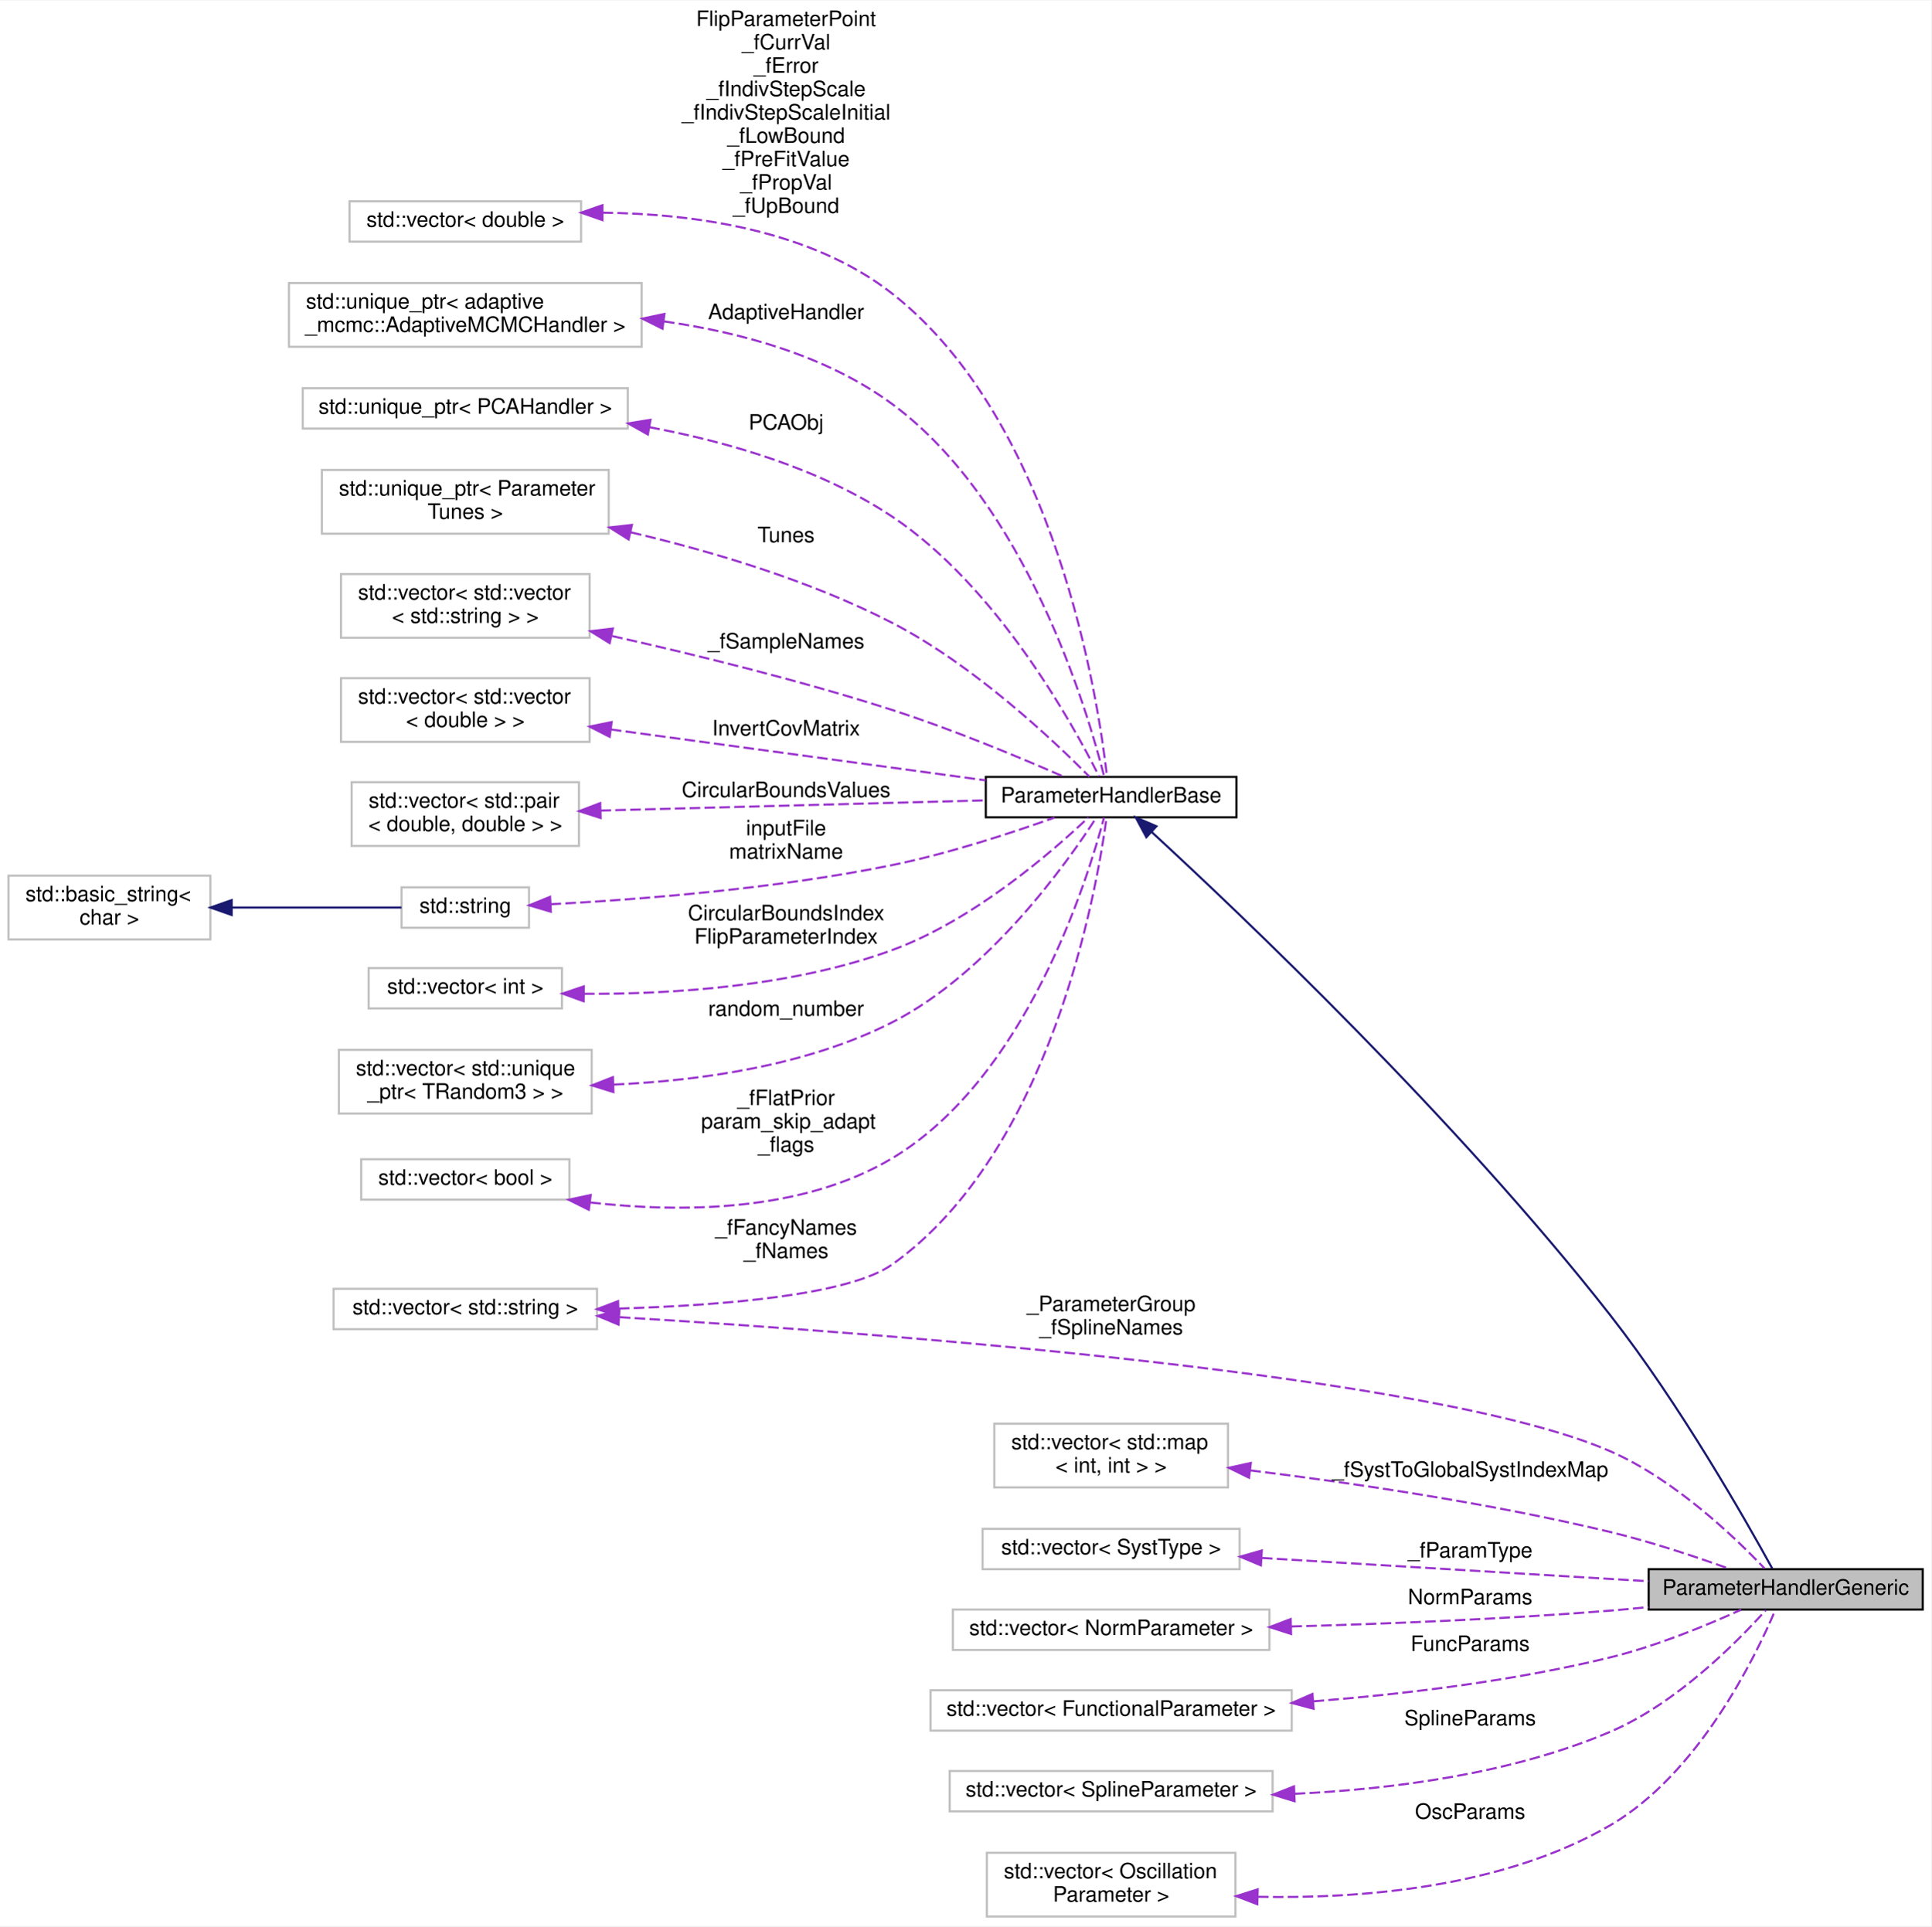
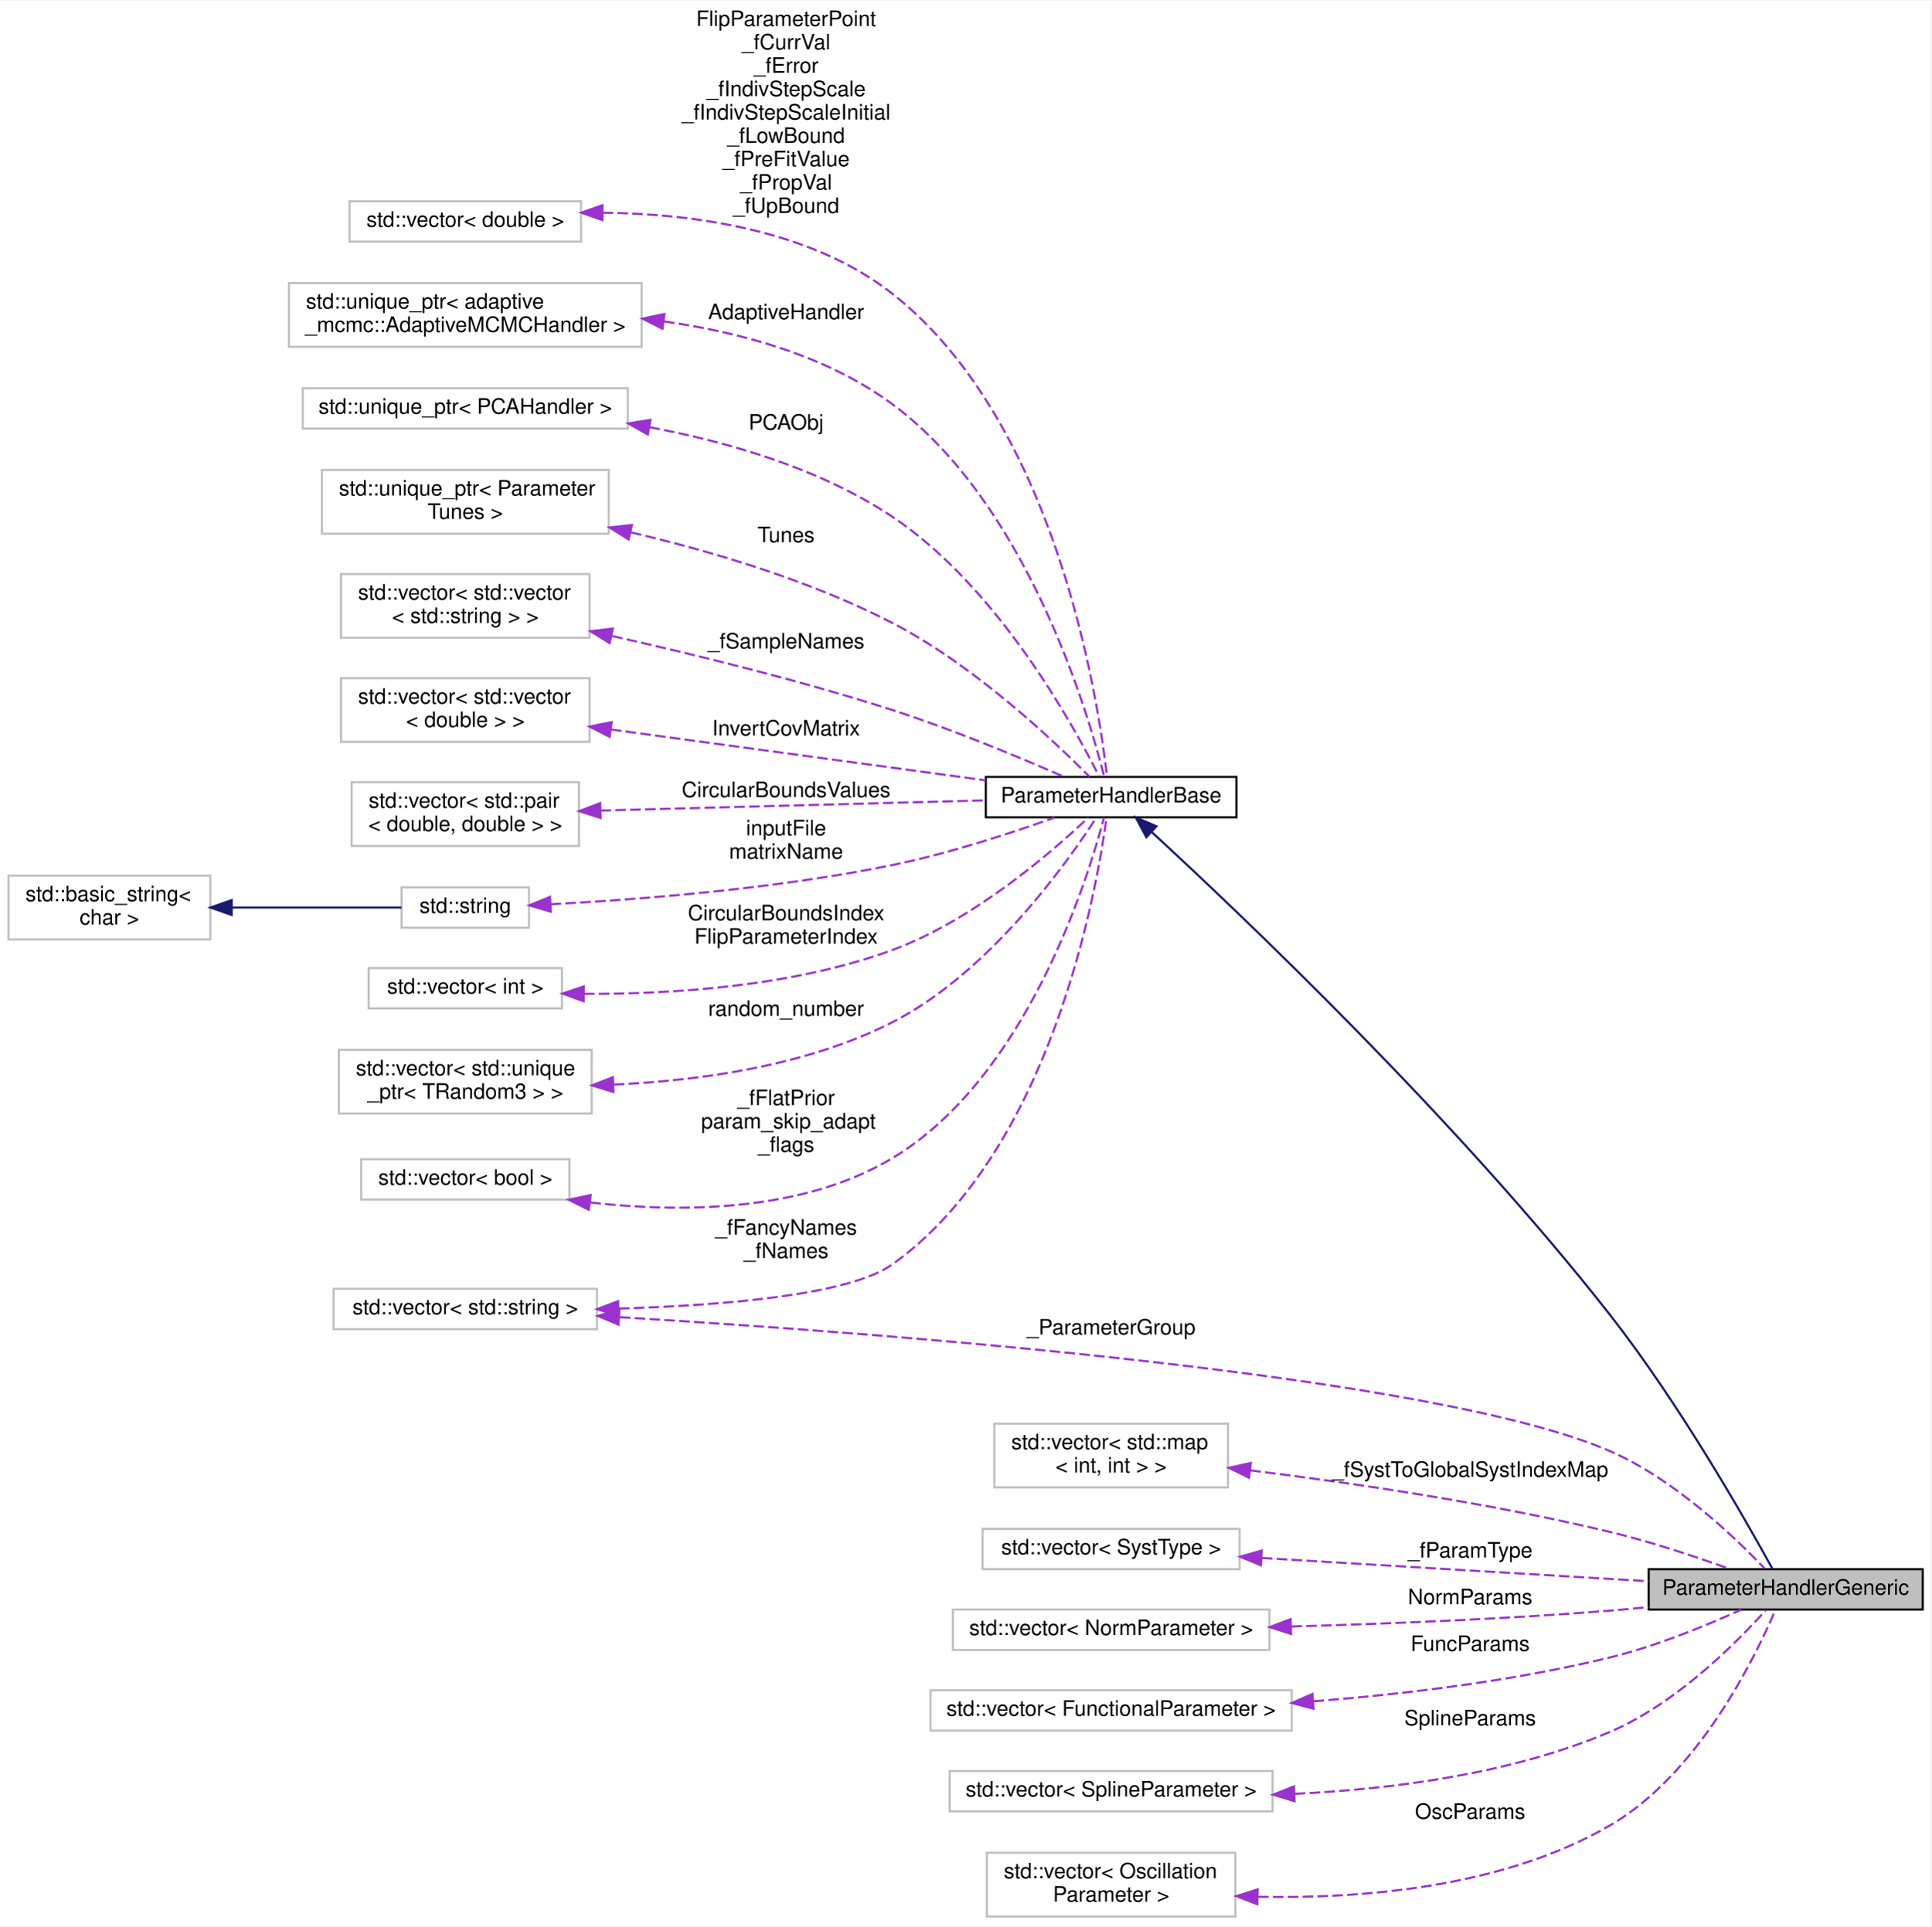
<svg xmlns="http://www.w3.org/2000/svg" xmlns:xlink="http://www.w3.org/1999/xlink" width="909pt" height="907pt" viewBox="0.00 0.00 909.00 906.50">
  <g id="graph0" class="graph" transform="scale(1 1) rotate(0) translate(4 902.5)">
    <polygon fill="white" stroke="transparent" points="-4,4 -4,-902.5 905,-902.5 905,4 -4,4" />
    <g id="node1" class="node">
      <g id="a_node1">
        <a xlink:title="Class responsible for handling of systematic error parameters with different types defined in the con...">
          <polygon fill="#bfbfbf" stroke="black" points="772,-145 772,-164 901,-164 901,-145 772,-145" />
          <text text-anchor="middle" x="836.5" y="-152" font-family="Helvetica" font-size="10.00">ParameterHandlerGeneric</text>
        </a>
      </g>
    </g>
    <g id="node2" class="node">
      <g id="a_node2">
        <a xlink:href="classParameterHandlerBase.html" target="_top" xlink:title="Base class responsible for handling of systematic error parameters. Capable of using PCA or using ada...">
          <polygon fill="white" stroke="black" points="460,-518 460,-537 578,-537 578,-518 460,-518" />
          <text text-anchor="middle" x="519" y="-525" font-family="Helvetica" font-size="10.00">ParameterHandlerBase</text>
        </a>
      </g>
    </g>
    <g id="edge1" class="edge">
      <path fill="none" stroke="midnightblue" d="M538.18,-510.97C579.32,-473.07 681.59,-376.04 754,-283.5 786.65,-241.77 818.03,-186.51 830.19,-164.33" />
      <polygon fill="midnightblue" stroke="midnightblue" points="535.58,-508.6 530.58,-517.94 540.31,-513.76 535.58,-508.6" />
    </g>
    <g id="node3" class="node">
      <g id="a_node3">
        <a xlink:title=" ">
          <polygon fill="white" stroke="#bfbfbf" points="132,-739.5 132,-769.5 298,-769.5 298,-739.5 132,-739.5" />
          <text text-anchor="start" x="140" y="-757.5" font-family="Helvetica" font-size="10.00">std::unique_ptr&lt; adaptive</text>
          <text text-anchor="middle" x="215" y="-746.5" font-family="Helvetica" font-size="10.00">_mcmc::AdaptiveMCMCHandler &gt;</text>
        </a>
      </g>
    </g>
    <g id="edge2" class="edge">
      <path fill="none" stroke="#9a32cd" stroke-dasharray="5,2" d="M308.5,-751.45C344.89,-746.3 385.24,-735.26 416,-712.5 479.1,-665.82 507.98,-567.91 515.76,-537.04" />
      <polygon fill="#9a32cd" stroke="#9a32cd" points="307.83,-748.01 298.35,-752.75 308.72,-754.95 307.83,-748.01" />
      <text text-anchor="middle" x="366" y="-752.5" font-family="Helvetica" font-size="10.00"> AdaptiveHandler</text>
    </g>
    <g id="node4" class="node">
      <g id="a_node4">
        <a xlink:title=" ">
          <polygon fill="white" stroke="#bfbfbf" points="138.5,-701 138.5,-720 291.5,-720 291.5,-701 138.5,-701" />
          <text text-anchor="middle" x="215" y="-708" font-family="Helvetica" font-size="10.00">std::unique_ptr&lt; PCAHandler &gt;</text>
        </a>
      </g>
    </g>
    <g id="edge3" class="edge">
      <path fill="none" stroke="#9a32cd" stroke-dasharray="5,2" d="M301.61,-701.66C339.13,-694.64 382.22,-682.06 416,-659.5 465.37,-626.52 501.08,-561.72 513.35,-537.2" />
      <polygon fill="#9a32cd" stroke="#9a32cd" points="300.94,-698.22 291.7,-703.41 302.15,-705.12 300.94,-698.22" />
      <text text-anchor="middle" x="366" y="-700.5" font-family="Helvetica" font-size="10.00"> PCAObj</text>
    </g>
    <g id="node5" class="node">
      <g id="a_node5">
        <a xlink:title=" ">
          <polygon fill="white" stroke="#bfbfbf" points="147.5,-651.5 147.5,-681.5 282.5,-681.5 282.5,-651.5 147.5,-651.5" />
          <text text-anchor="start" x="155.5" y="-669.5" font-family="Helvetica" font-size="10.00">std::unique_ptr&lt; Parameter</text>
          <text text-anchor="middle" x="215" y="-658.5" font-family="Helvetica" font-size="10.00">Tunes &gt;</text>
        </a>
      </g>
    </g>
    <g id="edge4" class="edge">
      <path fill="none" stroke="#9a32cd" stroke-dasharray="5,2" d="M292.98,-652.14C331.33,-643.13 377.58,-629.37 416,-609.5 454.34,-589.67 491.96,-554.1 508.8,-537.09" />
      <polygon fill="#9a32cd" stroke="#9a32cd" points="291.87,-648.8 282.9,-654.44 293.43,-655.63 291.87,-648.8" />
      <text text-anchor="middle" x="366" y="-647.5" font-family="Helvetica" font-size="10.00"> Tunes</text>
    </g>
    <g id="node6" class="node">
      <g id="a_node6">
        <a xlink:title=" ">
          <polygon fill="white" stroke="#bfbfbf" points="156.5,-602.5 156.5,-632.5 273.5,-632.5 273.5,-602.5 156.5,-602.5" />
          <text text-anchor="start" x="164.5" y="-620.5" font-family="Helvetica" font-size="10.00">std::vector&lt; std::vector</text>
          <text text-anchor="middle" x="215" y="-609.5" font-family="Helvetica" font-size="10.00">&lt; std::string &gt; &gt;</text>
        </a>
      </g>
    </g>
    <g id="edge5" class="edge">
      <path fill="none" stroke="#9a32cd" stroke-dasharray="5,2" d="M284.12,-603.33C323.11,-594.6 372.73,-582.42 416,-568.5 444.52,-559.32 476.43,-545.98 496.83,-537.04" />
      <polygon fill="#9a32cd" stroke="#9a32cd" points="282.94,-600.01 273.93,-605.59 284.45,-606.84 282.94,-600.01" />
      <text text-anchor="middle" x="366" y="-597.5" font-family="Helvetica" font-size="10.00"> _fSampleNames</text>
    </g>
    <g id="node7" class="node">
      <g id="a_node7">
        <a xlink:title=" ">
          <polygon fill="white" stroke="#bfbfbf" points="156.5,-553.5 156.5,-583.5 273.5,-583.5 273.5,-553.5 156.5,-553.5" />
          <text text-anchor="start" x="164.5" y="-571.5" font-family="Helvetica" font-size="10.00">std::vector&lt; std::vector</text>
          <text text-anchor="middle" x="215" y="-560.5" font-family="Helvetica" font-size="10.00">&lt; double &gt; &gt;</text>
        </a>
      </g>
    </g>
    <g id="edge6" class="edge">
      <path fill="none" stroke="#9a32cd" stroke-dasharray="5,2" d="M283.5,-559.34C336.5,-552.14 409.52,-542.23 459.93,-535.38" />
      <polygon fill="#9a32cd" stroke="#9a32cd" points="282.95,-555.88 273.51,-560.69 283.89,-562.81 282.95,-555.88" />
      <text text-anchor="middle" x="366" y="-556.5" font-family="Helvetica" font-size="10.00"> InvertCovMatrix</text>
    </g>
    <g id="node8" class="node">
      <g id="a_node8">
        <a xlink:title=" ">
          <polygon fill="white" stroke="#bfbfbf" points="161.5,-504.5 161.5,-534.5 268.5,-534.5 268.5,-504.5 161.5,-504.5" />
          <text text-anchor="start" x="169.5" y="-522.5" font-family="Helvetica" font-size="10.00">std::vector&lt; std::pair</text>
          <text text-anchor="middle" x="215" y="-511.5" font-family="Helvetica" font-size="10.00">&lt; double, double &gt; &gt;</text>
        </a>
      </g>
    </g>
    <g id="edge7" class="edge">
      <path fill="none" stroke="#9a32cd" stroke-dasharray="5,2" d="M278.61,-521.16C331.9,-522.57 407.84,-524.58 459.82,-525.96" />
      <polygon fill="#9a32cd" stroke="#9a32cd" points="278.69,-517.66 268.6,-520.89 278.51,-524.66 278.69,-517.66" />
      <text text-anchor="middle" x="366" y="-527.5" font-family="Helvetica" font-size="10.00"> CircularBoundsValues</text>
    </g>
    <g id="node9" class="node">
      <g id="a_node9">
        <a xlink:title=" ">
          <polygon fill="white" stroke="#bfbfbf" points="185,-466 185,-485 245,-485 245,-466 185,-466" />
          <text text-anchor="middle" x="215" y="-473" font-family="Helvetica" font-size="10.00">std::string</text>
        </a>
      </g>
    </g>
    <g id="edge8" class="edge">
      <path fill="none" stroke="#9a32cd" stroke-dasharray="5,2" d="M255.11,-477.05C295.68,-479.2 360.81,-484.21 416,-495.5 442.55,-500.93 471.99,-510.58 492.39,-517.86" />
      <polygon fill="#9a32cd" stroke="#9a32cd" points="255.26,-473.55 245.09,-476.55 254.91,-480.54 255.26,-473.55" />
      <text text-anchor="middle" x="366" y="-509.5" font-family="Helvetica" font-size="10.00"> inputFile</text>
      <text text-anchor="middle" x="366" y="-498.5" font-family="Helvetica" font-size="10.00">matrixName</text>
    </g>
    <g id="node10" class="node">
      <g id="a_node10">
        <a xlink:title=" ">
          <polygon fill="white" stroke="#bfbfbf" points="0,-460.5 0,-490.5 95,-490.5 95,-460.5 0,-460.5" />
          <text text-anchor="start" x="8" y="-478.5" font-family="Helvetica" font-size="10.00">std::basic_string&lt;</text>
          <text text-anchor="middle" x="47.5" y="-467.5" font-family="Helvetica" font-size="10.00"> char &gt;</text>
        </a>
      </g>
    </g>
    <g id="edge9" class="edge">
      <path fill="none" stroke="midnightblue" d="M105.11,-475.5C131.97,-475.5 162.93,-475.5 184.95,-475.5" />
      <polygon fill="midnightblue" stroke="midnightblue" points="105.04,-472 95.04,-475.5 105.04,-479 105.04,-472" />
    </g>
    <g id="node11" class="node">
      <g id="a_node11">
        <a xlink:title=" ">
          <polygon fill="white" stroke="#bfbfbf" points="169.5,-428 169.5,-447 260.5,-447 260.5,-428 169.5,-428" />
          <text text-anchor="middle" x="215" y="-435" font-family="Helvetica" font-size="10.00">std::vector&lt; int &gt;</text>
        </a>
      </g>
    </g>
    <g id="edge10" class="edge">
      <path fill="none" stroke="#9a32cd" stroke-dasharray="5,2" d="M270.85,-434.87C312.01,-434.68 369.09,-438.26 416,-455.5 454.25,-469.56 491.33,-501.8 508.33,-517.93" />
      <polygon fill="#9a32cd" stroke="#9a32cd" points="270.7,-431.38 260.74,-435 270.79,-438.37 270.7,-431.38" />
      <text text-anchor="middle" x="366" y="-469.5" font-family="Helvetica" font-size="10.00"> CircularBoundsIndex</text>
      <text text-anchor="middle" x="366" y="-458.5" font-family="Helvetica" font-size="10.00">FlipParameterIndex</text>
    </g>
    <g id="node12" class="node">
      <g id="a_node12">
        <a xlink:title=" ">
          <polygon fill="white" stroke="#bfbfbf" points="155.5,-378.5 155.5,-408.5 274.5,-408.5 274.5,-378.5 155.5,-378.5" />
          <text text-anchor="start" x="163.5" y="-396.5" font-family="Helvetica" font-size="10.00">std::vector&lt; std::unique</text>
          <text text-anchor="middle" x="215" y="-385.5" font-family="Helvetica" font-size="10.00">_ptr&lt; TRandom3 &gt; &gt;</text>
        </a>
      </g>
    </g>
    <g id="edge11" class="edge">
      <path fill="none" stroke="#9a32cd" stroke-dasharray="5,2" d="M284.85,-392.15C325.05,-393.97 375.64,-400.9 416,-421.5 461.5,-444.72 498.16,-496.35 512.02,-517.84" />
      <polygon fill="#9a32cd" stroke="#9a32cd" points="284.72,-388.64 274.6,-391.78 284.47,-395.64 284.72,-388.64" />
      <text text-anchor="middle" x="366" y="-424.5" font-family="Helvetica" font-size="10.00"> random_number</text>
    </g>
    <g id="node13" class="node">
      <g id="a_node13">
        <a xlink:title=" ">
          <polygon fill="white" stroke="#bfbfbf" points="166,-338 166,-357 264,-357 264,-338 166,-338" />
          <text text-anchor="middle" x="215" y="-345" font-family="Helvetica" font-size="10.00">std::vector&lt; bool &gt;</text>
        </a>
      </g>
    </g>
    <g id="edge12" class="edge">
      <path fill="none" stroke="#9a32cd" stroke-dasharray="5,2" d="M273.82,-336.65C316.17,-331.81 373.44,-331.98 416,-357.5 478.87,-395.2 507.73,-487.85 515.66,-517.91" />
      <polygon fill="#9a32cd" stroke="#9a32cd" points="273.14,-333.21 263.66,-337.94 274.03,-340.15 273.14,-333.21" />
      <text text-anchor="middle" x="366" y="-382.5" font-family="Helvetica" font-size="10.00"> _fFlatPrior</text>
      <text text-anchor="start" x="326" y="-371.5" font-family="Helvetica" font-size="10.00">param_skip_adapt</text>
      <text text-anchor="middle" x="366" y="-360.5" font-family="Helvetica" font-size="10.00">_flags</text>
    </g>
    <g id="node14" class="node">
      <g id="a_node14">
        <a xlink:title=" ">
          <polygon fill="white" stroke="#bfbfbf" points="153,-277 153,-296 277,-296 277,-277 153,-277" />
          <text text-anchor="middle" x="215" y="-284" font-family="Helvetica" font-size="10.00">std::vector&lt; std::string &gt;</text>
        </a>
      </g>
    </g>
    <g id="edge21" class="edge">
      <path fill="none" stroke="#9a32cd" stroke-dasharray="5,2" d="M287.71,-282.64C414.34,-274.98 671.92,-255.44 754,-219.5 784.17,-206.29 812.64,-179.01 826.57,-164.34" />
      <polygon fill="#9a32cd" stroke="#9a32cd" points="287.12,-279.16 277.35,-283.25 287.54,-286.15 287.12,-279.16" />
-       <text text-anchor="middle" x="519" y="-285.5" font-family="Helvetica" font-size="10.00"> _ParameterGroup</text>
-       <text text-anchor="middle" x="519" y="-274.5" font-family="Helvetica" font-size="10.00">_fSplineNames</text>
+       <text text-anchor="middle" x="519" y="-274.5" font-family="Helvetica" font-size="10.00"> _ParameterGroup</text>
    </g>
    <g id="edge13" class="edge">
      <path fill="none" stroke="#9a32cd" stroke-dasharray="5,2" d="M287.28,-286.7C336.19,-288.17 395.78,-293.05 416,-307.5 490.66,-360.87 512.13,-482.88 516.86,-517.92" />
      <polygon fill="#9a32cd" stroke="#9a32cd" points="287.11,-283.19 277.02,-286.43 286.93,-290.19 287.11,-283.19" />
      <text text-anchor="middle" x="366" y="-321.5" font-family="Helvetica" font-size="10.00"> _fFancyNames</text>
      <text text-anchor="middle" x="366" y="-310.5" font-family="Helvetica" font-size="10.00">_fNames</text>
    </g>
    <g id="node15" class="node">
      <g id="a_node15">
        <a xlink:title=" ">
          <polygon fill="white" stroke="#bfbfbf" points="160.5,-789 160.5,-808 269.5,-808 269.5,-789 160.5,-789" />
          <text text-anchor="middle" x="215" y="-796" font-family="Helvetica" font-size="10.00">std::vector&lt; double &gt;</text>
        </a>
      </g>
    </g>
    <g id="edge14" class="edge">
      <path fill="none" stroke="#9a32cd" stroke-dasharray="5,2" d="M279.58,-802.64C322.34,-802.12 377.68,-794.63 416,-764.5 493.11,-703.86 512.94,-573.53 517.06,-537.12" />
      <polygon fill="#9a32cd" stroke="#9a32cd" points="279.55,-799.14 269.55,-802.64 279.55,-806.14 279.55,-799.14" />
      <text text-anchor="middle" x="366" y="-890.5" font-family="Helvetica" font-size="10.00"> FlipParameterPoint</text>
      <text text-anchor="middle" x="366" y="-879.5" font-family="Helvetica" font-size="10.00">_fCurrVal</text>
      <text text-anchor="middle" x="366" y="-868.5" font-family="Helvetica" font-size="10.00">_fError</text>
      <text text-anchor="middle" x="366" y="-857.5" font-family="Helvetica" font-size="10.00">_fIndivStepScale</text>
      <text text-anchor="middle" x="366" y="-846.5" font-family="Helvetica" font-size="10.00">_fIndivStepScaleInitial</text>
      <text text-anchor="middle" x="366" y="-835.5" font-family="Helvetica" font-size="10.00">_fLowBound</text>
      <text text-anchor="middle" x="366" y="-824.5" font-family="Helvetica" font-size="10.00">_fPreFitValue</text>
      <text text-anchor="middle" x="366" y="-813.5" font-family="Helvetica" font-size="10.00">_fPropVal</text>
      <text text-anchor="middle" x="366" y="-802.5" font-family="Helvetica" font-size="10.00">_fUpBound</text>
    </g>
    <g id="node16" class="node">
      <g id="a_node16">
        <a xlink:title=" ">
          <polygon fill="white" stroke="#bfbfbf" points="464,-202.5 464,-232.5 574,-232.5 574,-202.5 464,-202.5" />
          <text text-anchor="start" x="472" y="-220.5" font-family="Helvetica" font-size="10.00">std::vector&lt; std::map</text>
          <text text-anchor="middle" x="519" y="-209.5" font-family="Helvetica" font-size="10.00">&lt; int, int &gt; &gt;</text>
        </a>
      </g>
    </g>
    <g id="edge15" class="edge">
      <path fill="none" stroke="#9a32cd" stroke-dasharray="5,2" d="M584.51,-210.52C631.83,-204.69 697.41,-195.13 754,-181.5 773.13,-176.89 794.2,-169.86 810.12,-164.13" />
      <polygon fill="#9a32cd" stroke="#9a32cd" points="583.91,-207.07 574.41,-211.74 584.75,-214.02 583.91,-207.07" />
      <text text-anchor="middle" x="688" y="-207.5" font-family="Helvetica" font-size="10.00"> _fSystToGlobalSystIndexMap</text>
    </g>
    <g id="node17" class="node">
      <g id="a_node17">
        <a xlink:title=" ">
          <polygon fill="white" stroke="#bfbfbf" points="458.5,-164 458.5,-183 579.5,-183 579.5,-164 458.5,-164" />
          <text text-anchor="middle" x="519" y="-171" font-family="Helvetica" font-size="10.00">std::vector&lt; SystType &gt;</text>
        </a>
      </g>
    </g>
    <g id="edge16" class="edge">
      <path fill="none" stroke="#9a32cd" stroke-dasharray="5,2" d="M589.97,-169.29C644.39,-166.01 719.26,-161.5 771.97,-158.33" />
      <polygon fill="#9a32cd" stroke="#9a32cd" points="589.49,-165.81 579.71,-169.9 589.91,-172.8 589.49,-165.81" />
      <text text-anchor="middle" x="688" y="-169.5" font-family="Helvetica" font-size="10.00"> _fParamType</text>
    </g>
    <g id="node18" class="node">
      <g id="a_node18">
        <a xlink:title=" ">
          <polygon fill="white" stroke="#bfbfbf" points="444.5,-126 444.5,-145 593.5,-145 593.5,-126 444.5,-126" />
          <text text-anchor="middle" x="519" y="-133" font-family="Helvetica" font-size="10.00">std::vector&lt; NormParameter &gt;</text>
        </a>
      </g>
    </g>
    <g id="edge17" class="edge">
      <path fill="none" stroke="#9a32cd" stroke-dasharray="5,2" d="M603.83,-137.03C648.47,-138.27 704.28,-140.5 754,-144.5 759.83,-144.97 765.88,-145.54 771.93,-146.18" />
      <polygon fill="#9a32cd" stroke="#9a32cd" points="603.69,-133.52 593.6,-136.75 603.51,-140.52 603.69,-133.52" />
      <text text-anchor="middle" x="688" y="-147.5" font-family="Helvetica" font-size="10.00"> NormParams</text>
    </g>
    <g id="node19" class="node">
      <g id="a_node19">
        <a xlink:title=" ">
          <polygon fill="white" stroke="#bfbfbf" points="434,-88 434,-107 604,-107 604,-88 434,-88" />
          <text text-anchor="middle" x="519" y="-95" font-family="Helvetica" font-size="10.00">std::vector&lt; FunctionalParameter &gt;</text>
        </a>
      </g>
    </g>
    <g id="edge18" class="edge">
      <path fill="none" stroke="#9a32cd" stroke-dasharray="5,2" d="M614.25,-101.8C657.32,-105.23 708.72,-111.41 754,-122.5 775.7,-127.82 799.35,-137.58 815.56,-144.93" />
      <polygon fill="#9a32cd" stroke="#9a32cd" points="614.29,-98.3 604.06,-101.03 613.76,-105.28 614.29,-98.3" />
      <text text-anchor="middle" x="688" y="-125.5" font-family="Helvetica" font-size="10.00"> FuncParams</text>
    </g>
    <g id="node20" class="node">
      <g id="a_node20">
        <a xlink:title=" ">
          <polygon fill="white" stroke="#bfbfbf" points="443,-50 443,-69 595,-69 595,-50 443,-50" />
          <text text-anchor="middle" x="519" y="-57" font-family="Helvetica" font-size="10.00">std::vector&lt; SplineParameter &gt;</text>
        </a>
      </g>
    </g>
    <g id="edge19" class="edge">
      <path fill="none" stroke="#9a32cd" stroke-dasharray="5,2" d="M605.4,-58.27C651.09,-60.4 707.39,-67.6 754,-87.5 785,-100.74 813.54,-129.56 827.14,-144.72" />
      <polygon fill="#9a32cd" stroke="#9a32cd" points="605.35,-54.77 595.22,-57.87 605.08,-61.76 605.35,-54.77" />
      <text text-anchor="middle" x="688" y="-90.5" font-family="Helvetica" font-size="10.00"> SplineParams</text>
    </g>
    <g id="node21" class="node">
      <g id="a_node21">
        <a xlink:title=" ">
          <polygon fill="white" stroke="#bfbfbf" points="460.5,-0.5 460.5,-30.5 577.5,-30.5 577.5,-0.5 460.5,-0.5" />
          <text text-anchor="start" x="468.5" y="-18.5" font-family="Helvetica" font-size="10.00">std::vector&lt; Oscillation</text>
          <text text-anchor="middle" x="519" y="-7.5" font-family="Helvetica" font-size="10.00">Parameter &gt;</text>
        </a>
      </g>
    </g>
    <g id="edge20" class="edge">
      <path fill="none" stroke="#9a32cd" stroke-dasharray="5,2" d="M588.13,-9.79C637.4,-8.81 703.85,-14.23 754,-43.5 795.5,-67.72 822.08,-122.34 831.58,-144.68" />
      <polygon fill="#9a32cd" stroke="#9a32cd" points="587.78,-6.3 577.89,-10.09 587.98,-13.29 587.78,-6.3" />
      <text text-anchor="middle" x="688" y="-46.5" font-family="Helvetica" font-size="10.00"> OscParams</text>
    </g>
  </g>
</svg>
